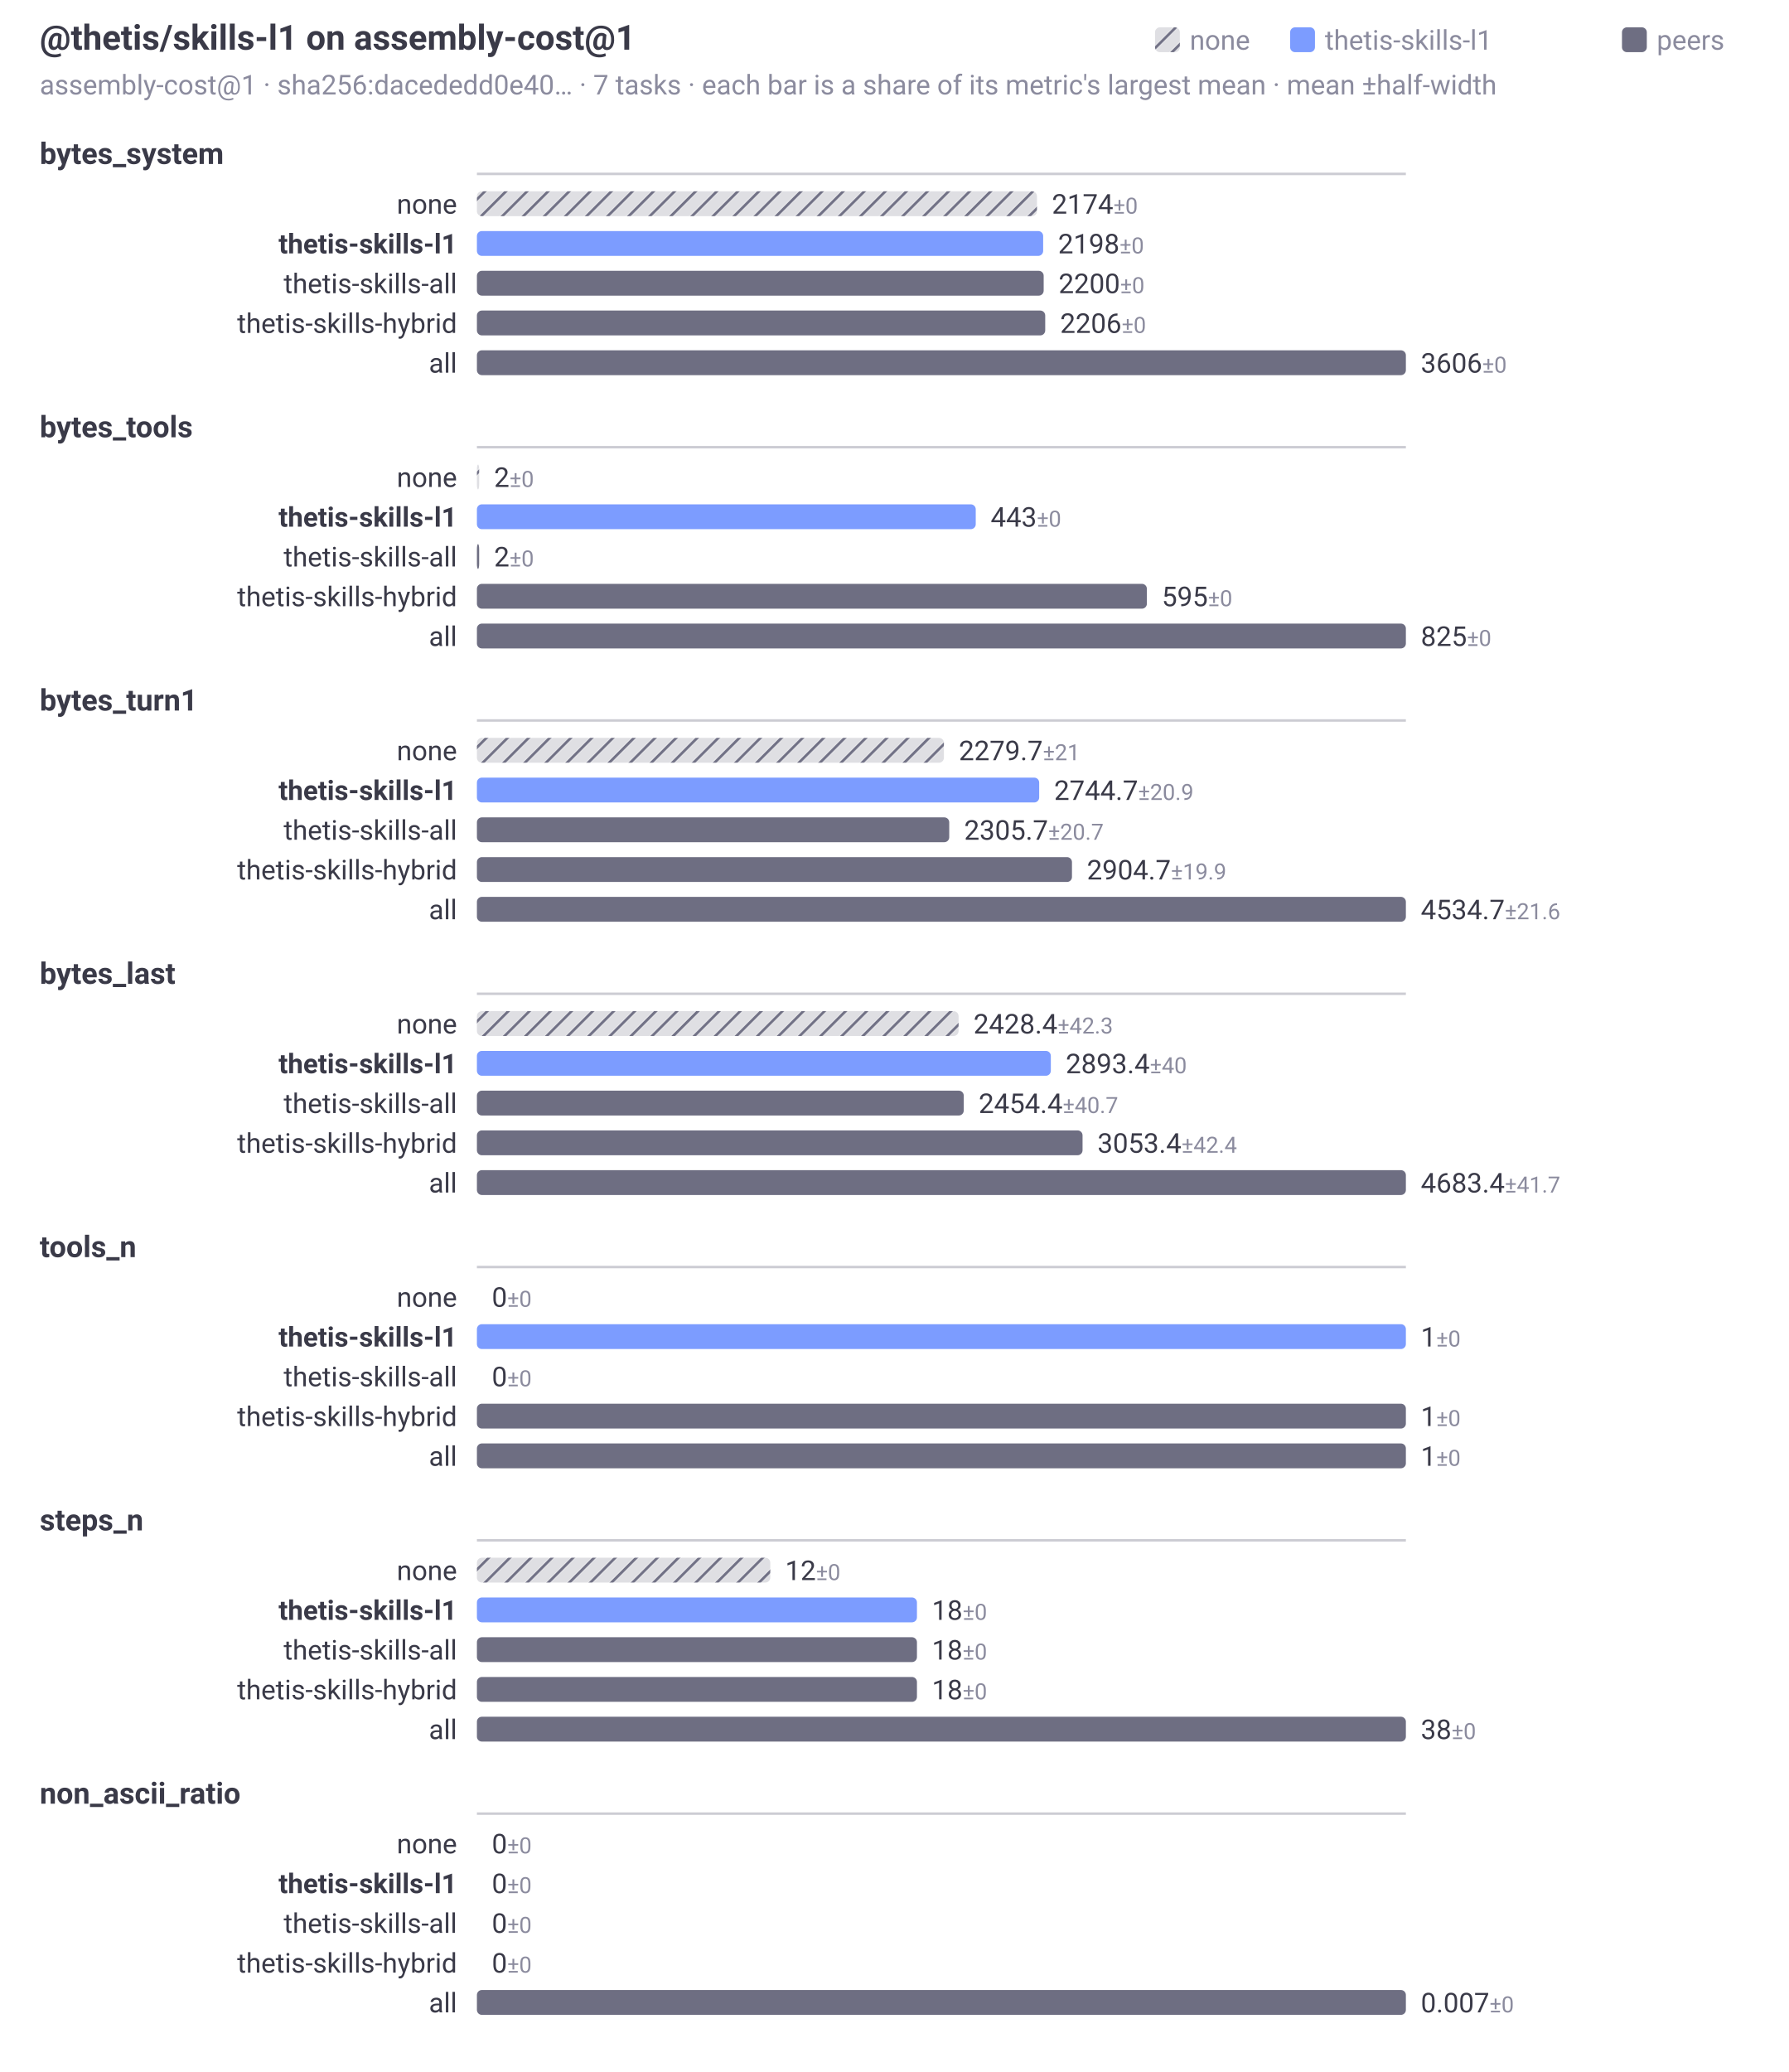
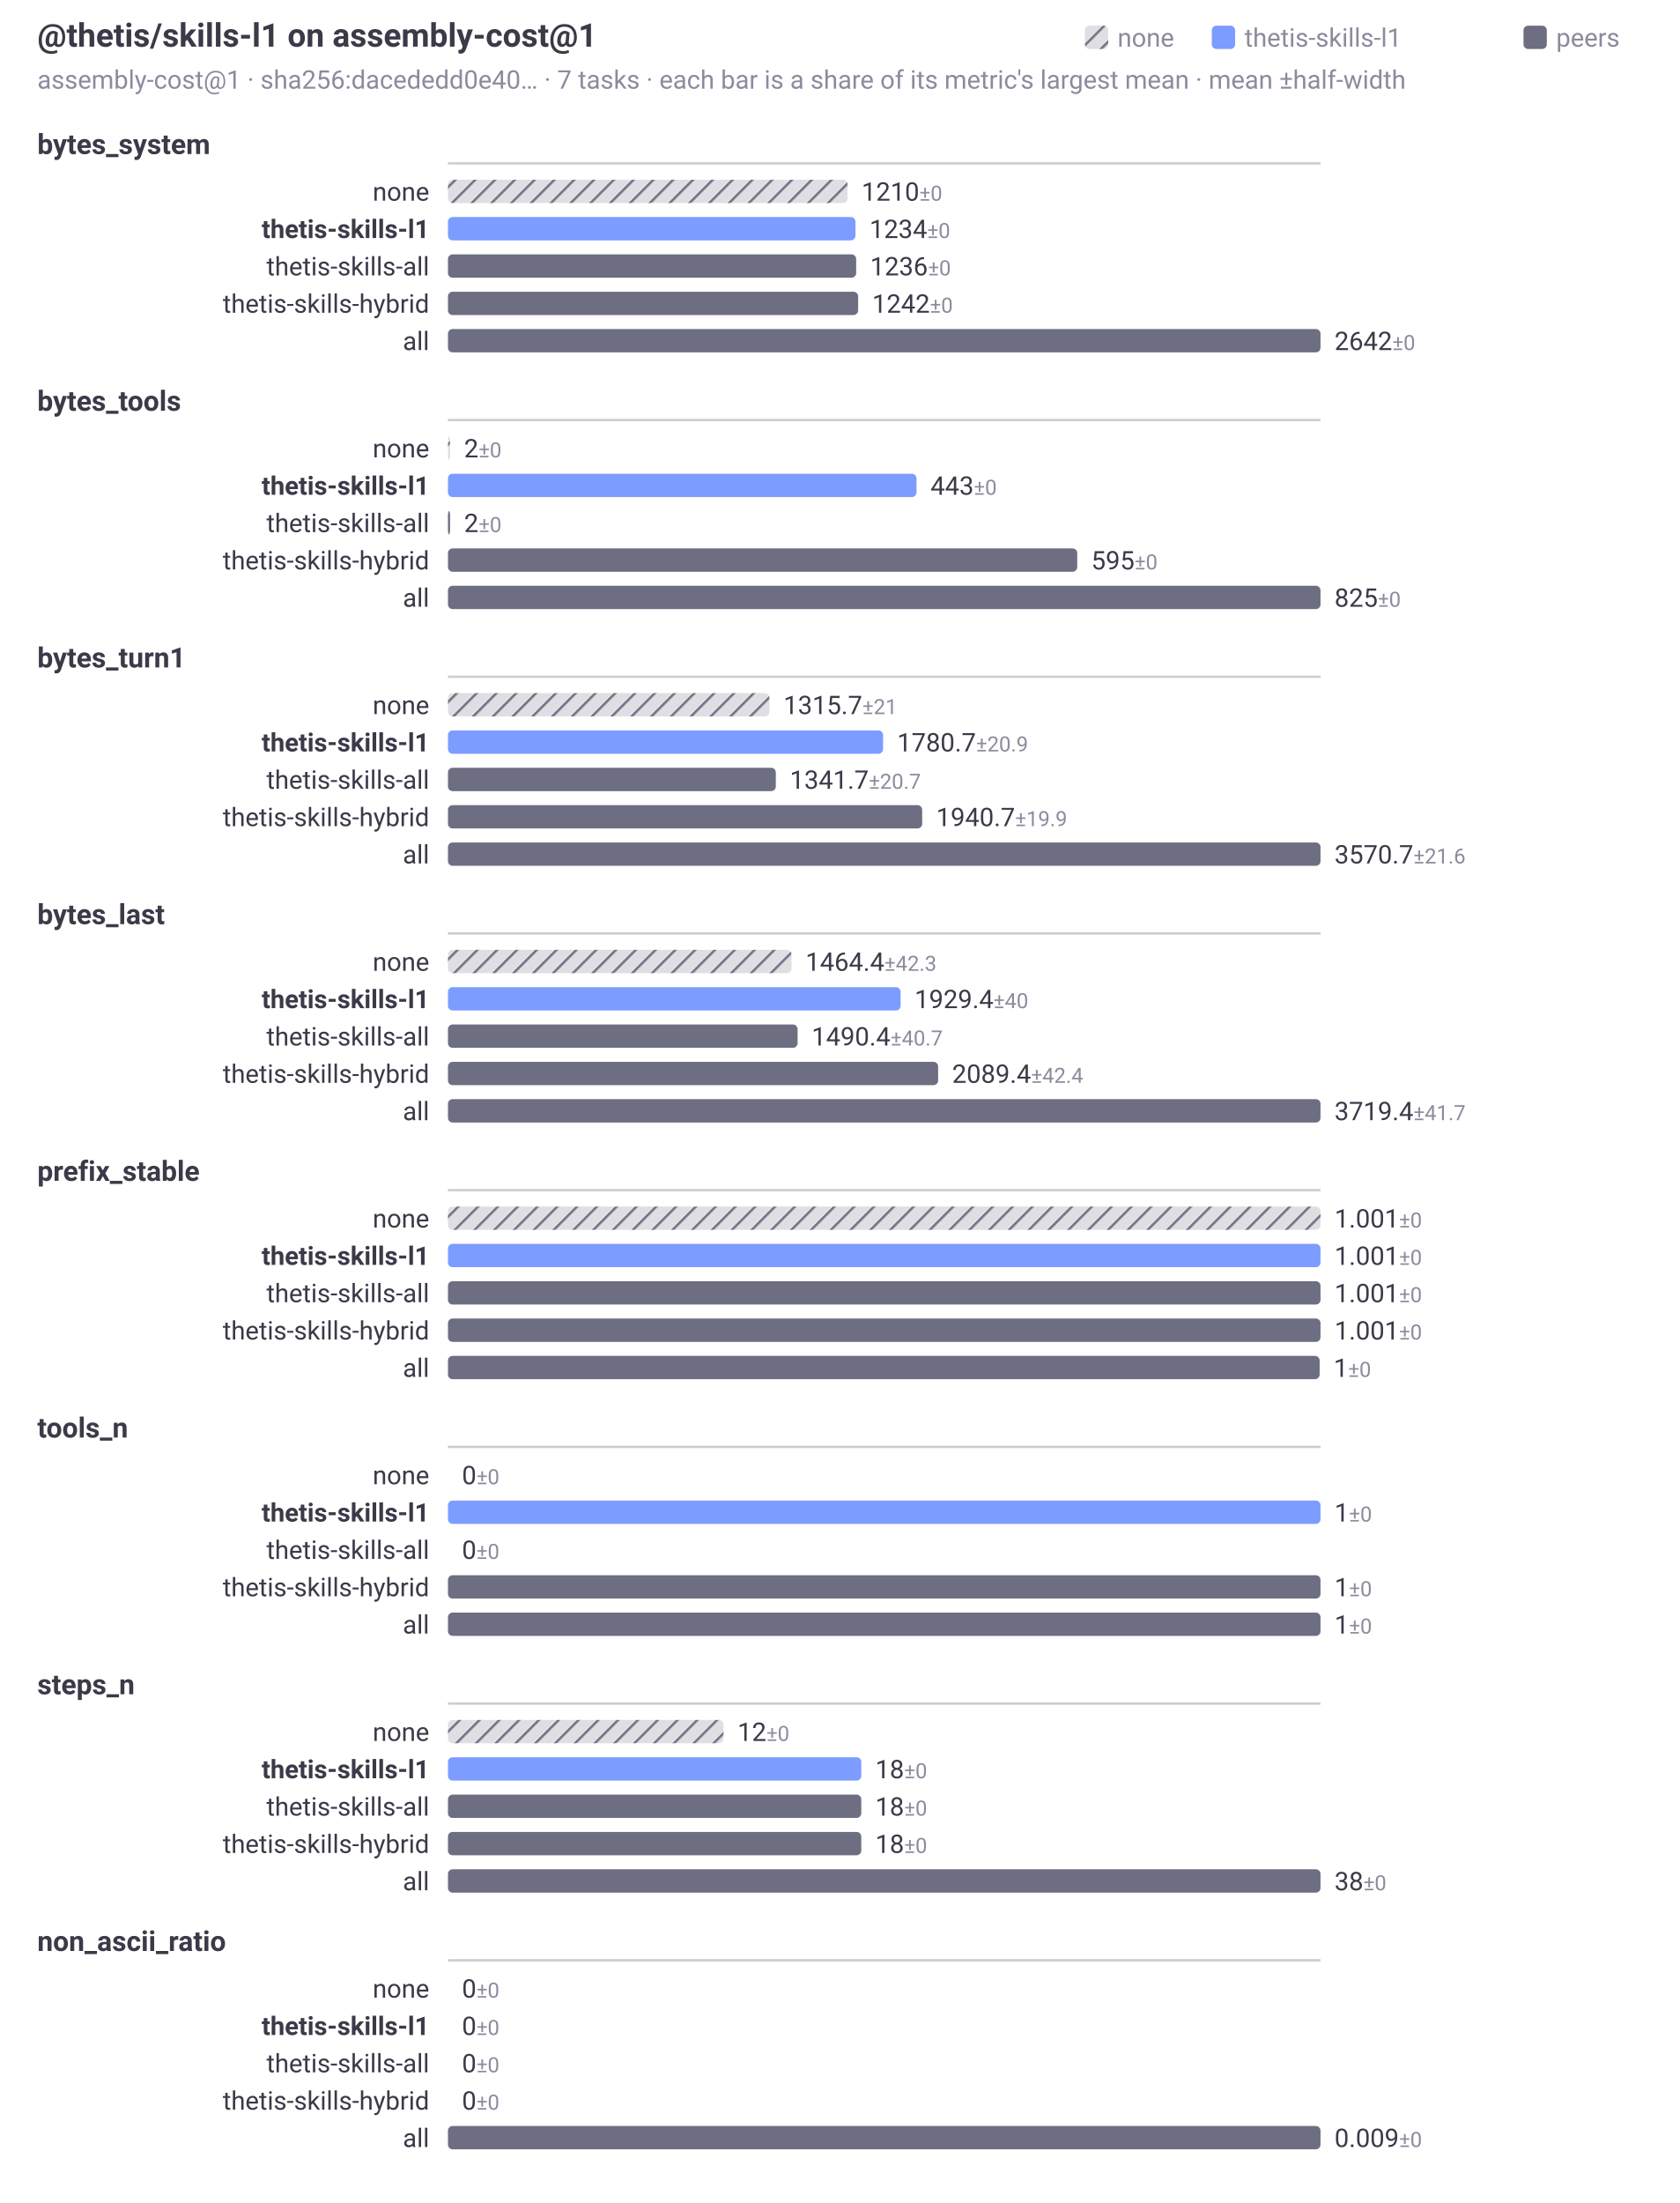
- <svg xmlns="http://www.w3.org/2000/svg" width="720" height="834" viewBox="0 0 720 834" role="img" aria-labelledby="t d" font-family="system-ui, -apple-system, Segoe UI, Roboto, sans-serif">
+ <svg xmlns="http://www.w3.org/2000/svg" width="720" height="944" viewBox="0 0 720 944" role="img" aria-labelledby="t d" font-family="system-ui, -apple-system, Segoe UI, Roboto, sans-serif">
  <style>.t{fill:#3a3a48}.f{fill:#8b8b9e}@media (prefers-color-scheme:dark){.t{fill:#d2d2dc}.f{fill:#9a9aae}}</style>
  <defs>
    <pattern id="hatch" width="6" height="6" patternUnits="userSpaceOnUse" patternTransform="rotate(45)">
      <rect width="6" height="6" fill="#6e6e82" fill-opacity="0.22" />
      <line x1="0" y1="0" x2="0" y2="6" stroke="#6e6e82" stroke-width="2" />
    </pattern>
  </defs>
  <text class="t" x="16" y="20" font-size="14" font-weight="600">@thetis/skills-l1 on assembly-cost@1</text>
  <text class="f" x="16" y="38" font-size="11">assembly-cost@1 · sha256:dacededd0e40… · 7 tasks · each bar is a share of its metric's largest mean · mean ±half-width</text>
  <rect x="653" y="11" width="10" height="10" rx="2" fill="#6e6e82" />
  <text class="f" x="667" y="20" font-size="11">peers</text>
  <rect x="519.4" y="11" width="10" height="10" rx="2" fill="#7c9cff" />
  <text class="f" x="533.4" y="20" font-size="11">thetis-skills-l1</text>
  <rect x="465" y="11" width="10" height="10" rx="2" fill="url(#hatch)" />
  <text class="f" x="479" y="20" font-size="11">none</text>
  <text class="t" x="16" y="66" font-size="12" font-weight="600">bytes_system</text>
  <line x1="192" y1="70" x2="566" y2="70" stroke="#6e6e82" stroke-opacity="0.35" stroke-width="1" />
  <text class="t" x="184" y="86" font-size="11" text-anchor="end">none</text>
-   <rect x="192" y="77" width="225.48" height="10" rx="2" fill="url(#hatch)" />
-   <text class="t" x="423.48" y="86" font-size="11">2174<tspan class="f" font-size="9"> ±0</tspan>
+   <rect x="192" y="77" width="171.29" height="10" rx="2" fill="url(#hatch)" />
+   <text class="t" x="369.29" y="86" font-size="11">1210<tspan class="f" font-size="9"> ±0</tspan>
  </text>
  <text class="t" x="184" y="102" font-size="11" text-anchor="end" font-weight="600">thetis-skills-l1</text>
-   <rect x="192" y="93" width="227.97" height="10" rx="2" fill="#7c9cff" />
-   <text class="t" x="425.97" y="102" font-size="11">2198<tspan class="f" font-size="9"> ±0</tspan>
+   <rect x="192" y="93" width="174.68" height="10" rx="2" fill="#7c9cff" />
+   <text class="t" x="372.68" y="102" font-size="11">1234<tspan class="f" font-size="9"> ±0</tspan>
  </text>
  <text class="t" x="184" y="118" font-size="11" text-anchor="end">thetis-skills-all</text>
-   <rect x="192" y="109" width="228.18" height="10" rx="2" fill="#6e6e82" />
-   <text class="t" x="426.18" y="118" font-size="11">2200<tspan class="f" font-size="9"> ±0</tspan>
+   <rect x="192" y="109" width="174.97" height="10" rx="2" fill="#6e6e82" />
+   <text class="t" x="372.97" y="118" font-size="11">1236<tspan class="f" font-size="9"> ±0</tspan>
  </text>
  <text class="t" x="184" y="134" font-size="11" text-anchor="end">thetis-skills-hybrid</text>
-   <rect x="192" y="125" width="228.8" height="10" rx="2" fill="#6e6e82" />
-   <text class="t" x="426.8" y="134" font-size="11">2206<tspan class="f" font-size="9"> ±0</tspan>
+   <rect x="192" y="125" width="175.82" height="10" rx="2" fill="#6e6e82" />
+   <text class="t" x="373.82" y="134" font-size="11">1242<tspan class="f" font-size="9"> ±0</tspan>
  </text>
  <text class="t" x="184" y="150" font-size="11" text-anchor="end">all</text>
  <rect x="192" y="141" width="374" height="10" rx="2" fill="#6e6e82" />
-   <text class="t" x="572" y="150" font-size="11">3606<tspan class="f" font-size="9"> ±0</tspan>
+   <text class="t" x="572" y="150" font-size="11">2642<tspan class="f" font-size="9"> ±0</tspan>
  </text>
  <text class="t" x="16" y="176" font-size="12" font-weight="600">bytes_tools</text>
  <line x1="192" y1="180" x2="566" y2="180" stroke="#6e6e82" stroke-opacity="0.35" stroke-width="1" />
  <text class="t" x="184" y="196" font-size="11" text-anchor="end">none</text>
  <rect x="192" y="187" width="0.91" height="10" rx="2" fill="url(#hatch)" />
  <text class="t" x="198.91" y="196" font-size="11">2<tspan class="f" font-size="9"> ±0</tspan>
  </text>
  <text class="t" x="184" y="212" font-size="11" text-anchor="end" font-weight="600">thetis-skills-l1</text>
  <rect x="192" y="203" width="200.83" height="10" rx="2" fill="#7c9cff" />
  <text class="t" x="398.83" y="212" font-size="11">443<tspan class="f" font-size="9"> ±0</tspan>
  </text>
  <text class="t" x="184" y="228" font-size="11" text-anchor="end">thetis-skills-all</text>
  <rect x="192" y="219" width="0.91" height="10" rx="2" fill="#6e6e82" />
  <text class="t" x="198.91" y="228" font-size="11">2<tspan class="f" font-size="9"> ±0</tspan>
  </text>
  <text class="t" x="184" y="244" font-size="11" text-anchor="end">thetis-skills-hybrid</text>
  <rect x="192" y="235" width="269.73" height="10" rx="2" fill="#6e6e82" />
  <text class="t" x="467.73" y="244" font-size="11">595<tspan class="f" font-size="9"> ±0</tspan>
  </text>
  <text class="t" x="184" y="260" font-size="11" text-anchor="end">all</text>
  <rect x="192" y="251" width="374" height="10" rx="2" fill="#6e6e82" />
  <text class="t" x="572" y="260" font-size="11">825<tspan class="f" font-size="9"> ±0</tspan>
  </text>
  <text class="t" x="16" y="286" font-size="12" font-weight="600">bytes_turn1</text>
  <line x1="192" y1="290" x2="566" y2="290" stroke="#6e6e82" stroke-opacity="0.35" stroke-width="1" />
  <text class="t" x="184" y="306" font-size="11" text-anchor="end">none</text>
-   <rect x="192" y="297" width="188.02" height="10" rx="2" fill="url(#hatch)" />
-   <text class="t" x="386.02" y="306" font-size="11">2279.7<tspan class="f" font-size="9"> ±21</tspan>
+   <rect x="192" y="297" width="137.81" height="10" rx="2" fill="url(#hatch)" />
+   <text class="t" x="335.81" y="306" font-size="11">1315.7<tspan class="f" font-size="9"> ±21</tspan>
  </text>
  <text class="t" x="184" y="322" font-size="11" text-anchor="end" font-weight="600">thetis-skills-l1</text>
-   <rect x="192" y="313" width="226.37" height="10" rx="2" fill="#7c9cff" />
-   <text class="t" x="424.37" y="322" font-size="11">2744.7<tspan class="f" font-size="9"> ±20.9</tspan>
+   <rect x="192" y="313" width="186.51" height="10" rx="2" fill="#7c9cff" />
+   <text class="t" x="384.51" y="322" font-size="11">1780.7<tspan class="f" font-size="9"> ±20.9</tspan>
  </text>
  <text class="t" x="184" y="338" font-size="11" text-anchor="end">thetis-skills-all</text>
-   <rect x="192" y="329" width="190.16" height="10" rx="2" fill="#6e6e82" />
-   <text class="t" x="388.16" y="338" font-size="11">2305.7<tspan class="f" font-size="9"> ±20.7</tspan>
+   <rect x="192" y="329" width="140.53" height="10" rx="2" fill="#6e6e82" />
+   <text class="t" x="338.53" y="338" font-size="11">1341.7<tspan class="f" font-size="9"> ±20.7</tspan>
  </text>
  <text class="t" x="184" y="354" font-size="11" text-anchor="end">thetis-skills-hybrid</text>
-   <rect x="192" y="345" width="239.57" height="10" rx="2" fill="#6e6e82" />
-   <text class="t" x="437.57" y="354" font-size="11">2904.7<tspan class="f" font-size="9"> ±19.9</tspan>
+   <rect x="192" y="345" width="203.27" height="10" rx="2" fill="#6e6e82" />
+   <text class="t" x="401.27" y="354" font-size="11">1940.7<tspan class="f" font-size="9"> ±19.9</tspan>
  </text>
  <text class="t" x="184" y="370" font-size="11" text-anchor="end">all</text>
  <rect x="192" y="361" width="374" height="10" rx="2" fill="#6e6e82" />
-   <text class="t" x="572" y="370" font-size="11">4534.7<tspan class="f" font-size="9"> ±21.6</tspan>
+   <text class="t" x="572" y="370" font-size="11">3570.7<tspan class="f" font-size="9"> ±21.6</tspan>
  </text>
  <text class="t" x="16" y="396" font-size="12" font-weight="600">bytes_last</text>
  <line x1="192" y1="400" x2="566" y2="400" stroke="#6e6e82" stroke-opacity="0.35" stroke-width="1" />
  <text class="t" x="184" y="416" font-size="11" text-anchor="end">none</text>
-   <rect x="192" y="407" width="193.92" height="10" rx="2" fill="url(#hatch)" />
-   <text class="t" x="391.92" y="416" font-size="11">2428.4<tspan class="f" font-size="9"> ±42.3</tspan>
+   <rect x="192" y="407" width="147.25" height="10" rx="2" fill="url(#hatch)" />
+   <text class="t" x="345.25" y="416" font-size="11">1464.4<tspan class="f" font-size="9"> ±42.3</tspan>
  </text>
  <text class="t" x="184" y="432" font-size="11" text-anchor="end" font-weight="600">thetis-skills-l1</text>
-   <rect x="192" y="423" width="231.06" height="10" rx="2" fill="#7c9cff" />
-   <text class="t" x="429.06" y="432" font-size="11">2893.4<tspan class="f" font-size="9"> ±40</tspan>
+   <rect x="192" y="423" width="194.01" height="10" rx="2" fill="#7c9cff" />
+   <text class="t" x="392.01" y="432" font-size="11">1929.4<tspan class="f" font-size="9"> ±40</tspan>
  </text>
  <text class="t" x="184" y="448" font-size="11" text-anchor="end">thetis-skills-all</text>
-   <rect x="192" y="439" width="196" height="10" rx="2" fill="#6e6e82" />
-   <text class="t" x="394" y="448" font-size="11">2454.4<tspan class="f" font-size="9"> ±40.7</tspan>
+   <rect x="192" y="439" width="149.87" height="10" rx="2" fill="#6e6e82" />
+   <text class="t" x="347.87" y="448" font-size="11">1490.4<tspan class="f" font-size="9"> ±40.7</tspan>
  </text>
  <text class="t" x="184" y="464" font-size="11" text-anchor="end">thetis-skills-hybrid</text>
-   <rect x="192" y="455" width="243.83" height="10" rx="2" fill="#6e6e82" />
-   <text class="t" x="441.83" y="464" font-size="11">3053.4<tspan class="f" font-size="9"> ±42.4</tspan>
+   <rect x="192" y="455" width="210.1" height="10" rx="2" fill="#6e6e82" />
+   <text class="t" x="408.1" y="464" font-size="11">2089.4<tspan class="f" font-size="9"> ±42.4</tspan>
  </text>
  <text class="t" x="184" y="480" font-size="11" text-anchor="end">all</text>
  <rect x="192" y="471" width="374" height="10" rx="2" fill="#6e6e82" />
-   <text class="t" x="572" y="480" font-size="11">4683.4<tspan class="f" font-size="9"> ±41.7</tspan>
+   <text class="t" x="572" y="480" font-size="11">3719.4<tspan class="f" font-size="9"> ±41.7</tspan>
  </text>
-   <text class="t" x="16" y="506" font-size="12" font-weight="600">tools_n</text>
+   <text class="t" x="16" y="506" font-size="12" font-weight="600">prefix_stable</text>
  <line x1="192" y1="510" x2="566" y2="510" stroke="#6e6e82" stroke-opacity="0.35" stroke-width="1" />
  <text class="t" x="184" y="526" font-size="11" text-anchor="end">none</text>
-   <rect x="192" y="517" width="0" height="10" rx="2" fill="url(#hatch)" />
-   <text class="t" x="198" y="526" font-size="11">0<tspan class="f" font-size="9"> ±0</tspan>
+   <rect x="192" y="517" width="374" height="10" rx="2" fill="url(#hatch)" />
+   <text class="t" x="572" y="526" font-size="11">1.001<tspan class="f" font-size="9"> ±0</tspan>
  </text>
  <text class="t" x="184" y="542" font-size="11" text-anchor="end" font-weight="600">thetis-skills-l1</text>
  <rect x="192" y="533" width="374" height="10" rx="2" fill="#7c9cff" />
-   <text class="t" x="572" y="542" font-size="11">1<tspan class="f" font-size="9"> ±0</tspan>
+   <text class="t" x="572" y="542" font-size="11">1.001<tspan class="f" font-size="9"> ±0</tspan>
  </text>
  <text class="t" x="184" y="558" font-size="11" text-anchor="end">thetis-skills-all</text>
-   <rect x="192" y="549" width="0" height="10" rx="2" fill="#6e6e82" />
-   <text class="t" x="198" y="558" font-size="11">0<tspan class="f" font-size="9"> ±0</tspan>
+   <rect x="192" y="549" width="374" height="10" rx="2" fill="#6e6e82" />
+   <text class="t" x="572" y="558" font-size="11">1.001<tspan class="f" font-size="9"> ±0</tspan>
  </text>
  <text class="t" x="184" y="574" font-size="11" text-anchor="end">thetis-skills-hybrid</text>
  <rect x="192" y="565" width="374" height="10" rx="2" fill="#6e6e82" />
-   <text class="t" x="572" y="574" font-size="11">1<tspan class="f" font-size="9"> ±0</tspan>
+   <text class="t" x="572" y="574" font-size="11">1.001<tspan class="f" font-size="9"> ±0</tspan>
  </text>
  <text class="t" x="184" y="590" font-size="11" text-anchor="end">all</text>
-   <rect x="192" y="581" width="374" height="10" rx="2" fill="#6e6e82" />
-   <text class="t" x="572" y="590" font-size="11">1<tspan class="f" font-size="9"> ±0</tspan>
+   <rect x="192" y="581" width="373.63" height="10" rx="2" fill="#6e6e82" />
+   <text class="t" x="571.63" y="590" font-size="11">1<tspan class="f" font-size="9"> ±0</tspan>
  </text>
-   <text class="t" x="16" y="616" font-size="12" font-weight="600">steps_n</text>
+   <text class="t" x="16" y="616" font-size="12" font-weight="600">tools_n</text>
  <line x1="192" y1="620" x2="566" y2="620" stroke="#6e6e82" stroke-opacity="0.35" stroke-width="1" />
  <text class="t" x="184" y="636" font-size="11" text-anchor="end">none</text>
-   <rect x="192" y="627" width="118.11" height="10" rx="2" fill="url(#hatch)" />
-   <text class="t" x="316.11" y="636" font-size="11">12<tspan class="f" font-size="9"> ±0</tspan>
+   <rect x="192" y="627" width="0" height="10" rx="2" fill="url(#hatch)" />
+   <text class="t" x="198" y="636" font-size="11">0<tspan class="f" font-size="9"> ±0</tspan>
  </text>
  <text class="t" x="184" y="652" font-size="11" text-anchor="end" font-weight="600">thetis-skills-l1</text>
-   <rect x="192" y="643" width="177.16" height="10" rx="2" fill="#7c9cff" />
-   <text class="t" x="375.16" y="652" font-size="11">18<tspan class="f" font-size="9"> ±0</tspan>
+   <rect x="192" y="643" width="374" height="10" rx="2" fill="#7c9cff" />
+   <text class="t" x="572" y="652" font-size="11">1<tspan class="f" font-size="9"> ±0</tspan>
  </text>
  <text class="t" x="184" y="668" font-size="11" text-anchor="end">thetis-skills-all</text>
-   <rect x="192" y="659" width="177.16" height="10" rx="2" fill="#6e6e82" />
-   <text class="t" x="375.16" y="668" font-size="11">18<tspan class="f" font-size="9"> ±0</tspan>
+   <rect x="192" y="659" width="0" height="10" rx="2" fill="#6e6e82" />
+   <text class="t" x="198" y="668" font-size="11">0<tspan class="f" font-size="9"> ±0</tspan>
  </text>
  <text class="t" x="184" y="684" font-size="11" text-anchor="end">thetis-skills-hybrid</text>
-   <rect x="192" y="675" width="177.16" height="10" rx="2" fill="#6e6e82" />
-   <text class="t" x="375.16" y="684" font-size="11">18<tspan class="f" font-size="9"> ±0</tspan>
+   <rect x="192" y="675" width="374" height="10" rx="2" fill="#6e6e82" />
+   <text class="t" x="572" y="684" font-size="11">1<tspan class="f" font-size="9"> ±0</tspan>
  </text>
  <text class="t" x="184" y="700" font-size="11" text-anchor="end">all</text>
  <rect x="192" y="691" width="374" height="10" rx="2" fill="#6e6e82" />
-   <text class="t" x="572" y="700" font-size="11">38<tspan class="f" font-size="9"> ±0</tspan>
+   <text class="t" x="572" y="700" font-size="11">1<tspan class="f" font-size="9"> ±0</tspan>
  </text>
-   <text class="t" x="16" y="726" font-size="12" font-weight="600">non_ascii_ratio</text>
+   <text class="t" x="16" y="726" font-size="12" font-weight="600">steps_n</text>
  <line x1="192" y1="730" x2="566" y2="730" stroke="#6e6e82" stroke-opacity="0.35" stroke-width="1" />
  <text class="t" x="184" y="746" font-size="11" text-anchor="end">none</text>
-   <rect x="192" y="737" width="0" height="10" rx="2" fill="url(#hatch)" />
-   <text class="t" x="198" y="746" font-size="11">0<tspan class="f" font-size="9"> ±0</tspan>
+   <rect x="192" y="737" width="118.11" height="10" rx="2" fill="url(#hatch)" />
+   <text class="t" x="316.11" y="746" font-size="11">12<tspan class="f" font-size="9"> ±0</tspan>
  </text>
  <text class="t" x="184" y="762" font-size="11" text-anchor="end" font-weight="600">thetis-skills-l1</text>
-   <rect x="192" y="753" width="0" height="10" rx="2" fill="#7c9cff" />
-   <text class="t" x="198" y="762" font-size="11">0<tspan class="f" font-size="9"> ±0</tspan>
+   <rect x="192" y="753" width="177.16" height="10" rx="2" fill="#7c9cff" />
+   <text class="t" x="375.16" y="762" font-size="11">18<tspan class="f" font-size="9"> ±0</tspan>
  </text>
  <text class="t" x="184" y="778" font-size="11" text-anchor="end">thetis-skills-all</text>
-   <rect x="192" y="769" width="0" height="10" rx="2" fill="#6e6e82" />
-   <text class="t" x="198" y="778" font-size="11">0<tspan class="f" font-size="9"> ±0</tspan>
+   <rect x="192" y="769" width="177.16" height="10" rx="2" fill="#6e6e82" />
+   <text class="t" x="375.16" y="778" font-size="11">18<tspan class="f" font-size="9"> ±0</tspan>
  </text>
  <text class="t" x="184" y="794" font-size="11" text-anchor="end">thetis-skills-hybrid</text>
-   <rect x="192" y="785" width="0" height="10" rx="2" fill="#6e6e82" />
-   <text class="t" x="198" y="794" font-size="11">0<tspan class="f" font-size="9"> ±0</tspan>
+   <rect x="192" y="785" width="177.16" height="10" rx="2" fill="#6e6e82" />
+   <text class="t" x="375.16" y="794" font-size="11">18<tspan class="f" font-size="9"> ±0</tspan>
  </text>
  <text class="t" x="184" y="810" font-size="11" text-anchor="end">all</text>
  <rect x="192" y="801" width="374" height="10" rx="2" fill="#6e6e82" />
-   <text class="t" x="572" y="810" font-size="11">0.007<tspan class="f" font-size="9"> ±0</tspan>
+   <text class="t" x="572" y="810" font-size="11">38<tspan class="f" font-size="9"> ±0</tspan>
+   </text>
+   <text class="t" x="16" y="836" font-size="12" font-weight="600">non_ascii_ratio</text>
+   <line x1="192" y1="840" x2="566" y2="840" stroke="#6e6e82" stroke-opacity="0.35" stroke-width="1" />
+   <text class="t" x="184" y="856" font-size="11" text-anchor="end">none</text>
+   <rect x="192" y="847" width="0" height="10" rx="2" fill="url(#hatch)" />
+   <text class="t" x="198" y="856" font-size="11">0<tspan class="f" font-size="9"> ±0</tspan>
+   </text>
+   <text class="t" x="184" y="872" font-size="11" text-anchor="end" font-weight="600">thetis-skills-l1</text>
+   <rect x="192" y="863" width="0" height="10" rx="2" fill="#7c9cff" />
+   <text class="t" x="198" y="872" font-size="11">0<tspan class="f" font-size="9"> ±0</tspan>
+   </text>
+   <text class="t" x="184" y="888" font-size="11" text-anchor="end">thetis-skills-all</text>
+   <rect x="192" y="879" width="0" height="10" rx="2" fill="#6e6e82" />
+   <text class="t" x="198" y="888" font-size="11">0<tspan class="f" font-size="9"> ±0</tspan>
+   </text>
+   <text class="t" x="184" y="904" font-size="11" text-anchor="end">thetis-skills-hybrid</text>
+   <rect x="192" y="895" width="0" height="10" rx="2" fill="#6e6e82" />
+   <text class="t" x="198" y="904" font-size="11">0<tspan class="f" font-size="9"> ±0</tspan>
+   </text>
+   <text class="t" x="184" y="920" font-size="11" text-anchor="end">all</text>
+   <rect x="192" y="911" width="374" height="10" rx="2" fill="#6e6e82" />
+   <text class="t" x="572" y="920" font-size="11">0.009<tspan class="f" font-size="9"> ±0</tspan>
  </text>
</svg>
